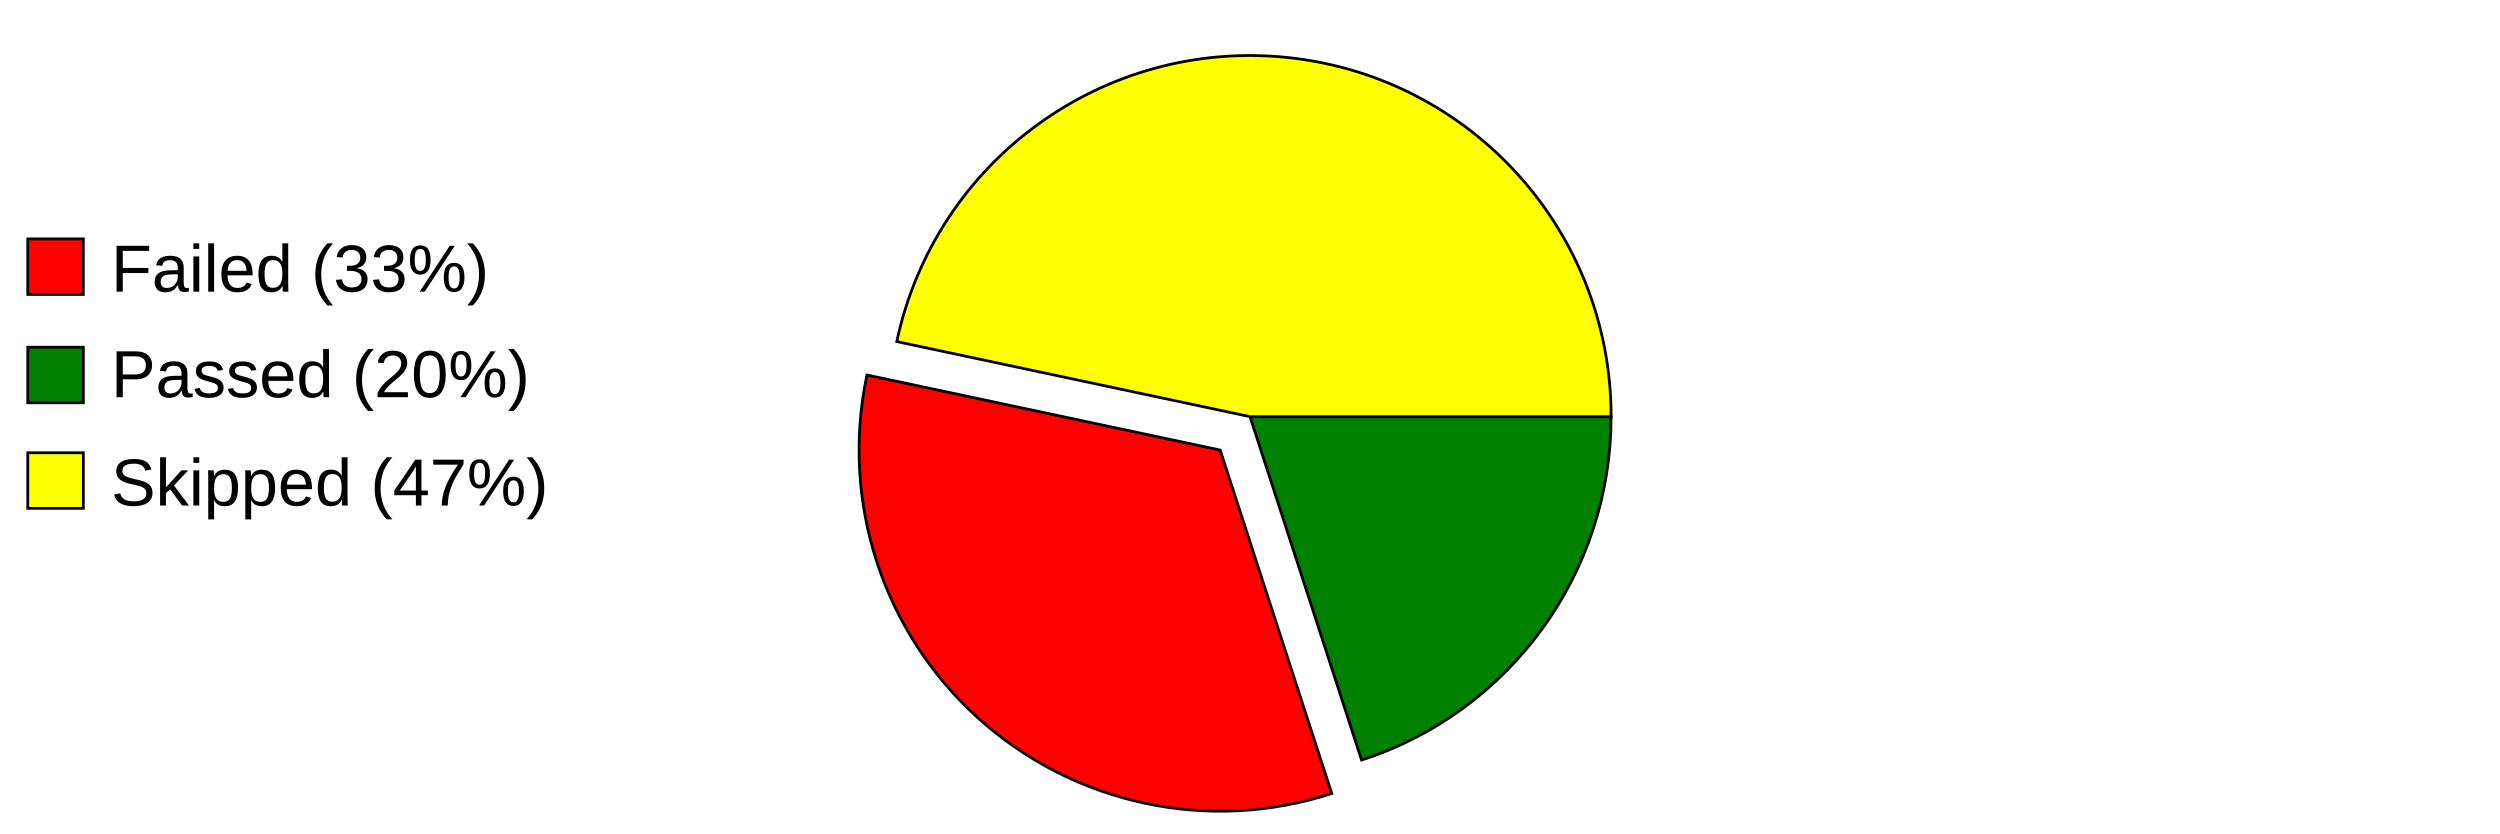
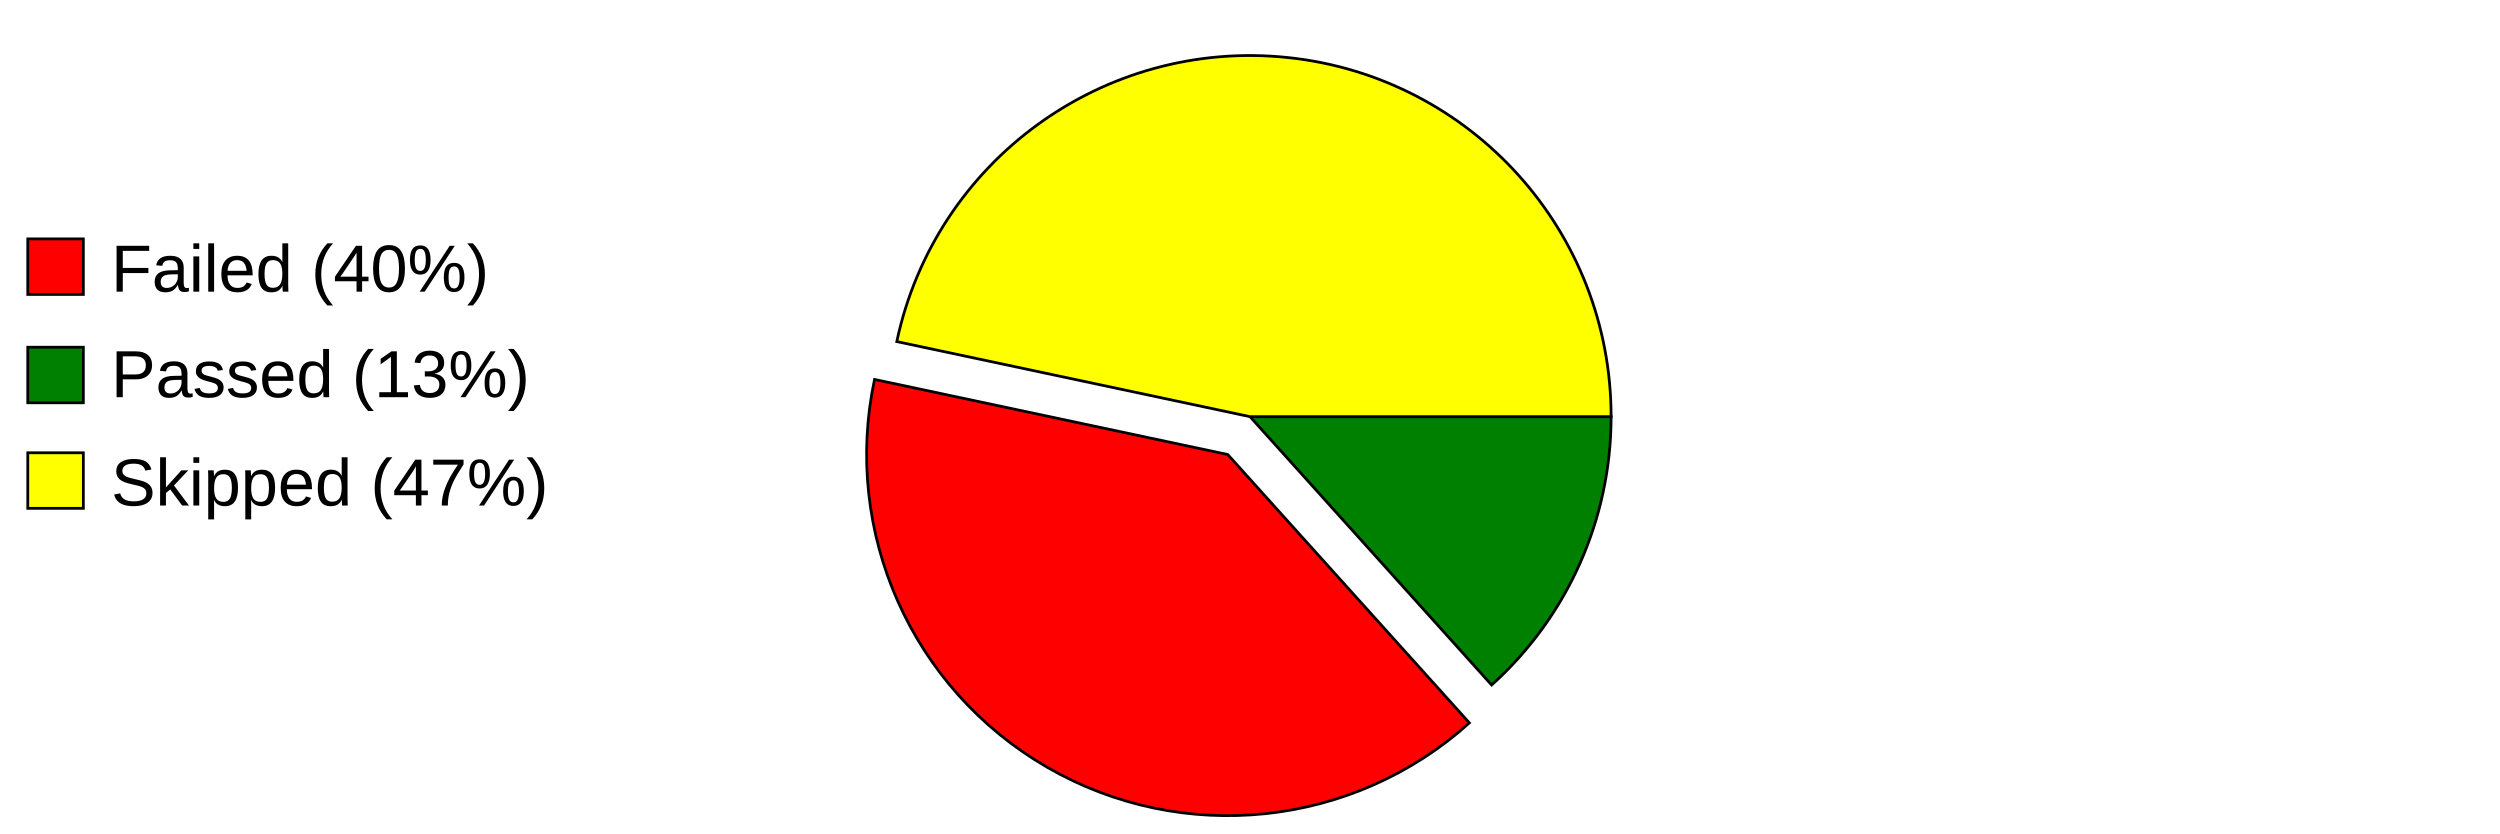
<svg xmlns="http://www.w3.org/2000/svg" preserveAspectRatio="xMidYMid meet" width="600" height="200" viewBox="0 0 900 300">
  <defs>
    <style type="text/css">
                        
				            .axistitle { font-weight:bold; font-size:24px; font-family:Arial; text-anchor:middle; }
				            .xgrid, .ygrid, .legendtext { font-weight:normal; font-size:24px; font-family:Arial; }
				            .xgrid {text-anchor:middle;}
				            .ygrid {text-anchor:end;}
				            .gridline { stroke:black; stroke-width:1; }
				            .values { fill:black; stroke:none; text-anchor:middle; font-size:12px; font-weight:bold; }
	   		            
                    </style>
  </defs>
  <svg id="graphzone" preserveAspectRatio="xMidYMid meet" x="0" y="0">
    <rect style="fill:red;stroke-width:1;stroke:black;" x="10" y="86" width="20" height="20" />
-     <text class="legendtext" x="40" y="105">Failed (33%)
+     <text class="legendtext" x="40" y="105">Failed (40%)
                    </text>
    <rect style="fill:green;stroke-width:1;stroke:black;" x="10" y="125" width="20" height="20" />
-     <text class="legendtext" x="40" y="143">Passed (20%)
+     <text class="legendtext" x="40" y="143">Passed (13%)
                    </text>
    <rect style="fill:yellow;stroke-width:1;stroke:black;" x="10" y="163" width="20" height="20" />
    <text class="legendtext" x="40" y="182">Skipped (47%)
                    </text>
    <g style="stroke:black;stroke-width:1" transform="translate(450,150)">
-       <g style="fill:red" transform="rotate(-168) translate(8, -14)">
-         <path d="M 0 0 h 130 A 130,130 0,0,0 -65,-112.583 z" />
+       <g style="fill:red" transform="rotate(-168) translate(5, -15)">
+         <path d="M 0 0 h 130 A 130,130 0,0,0 -105.172,-76.412 z" />
      </g>
-       <g style="fill:green" transform="rotate(-288)">
-         <path d="M 0 0 h 130 A 130,130 0,0,0 40.172,-123.637 z" />
+       <g style="fill:green" transform="rotate(-312)">
+         <path d="M 0 0 h 130 A 130,130 0,0,0 86.987,-96.609 z" />
      </g>
      <g style="fill:yellow" transform="rotate(360)">
        <path d="M 0 0 h 130 A 130,130 0,0,0 -127.159,-27.029 z" />
      </g>
    </g>
  </svg>
</svg>
